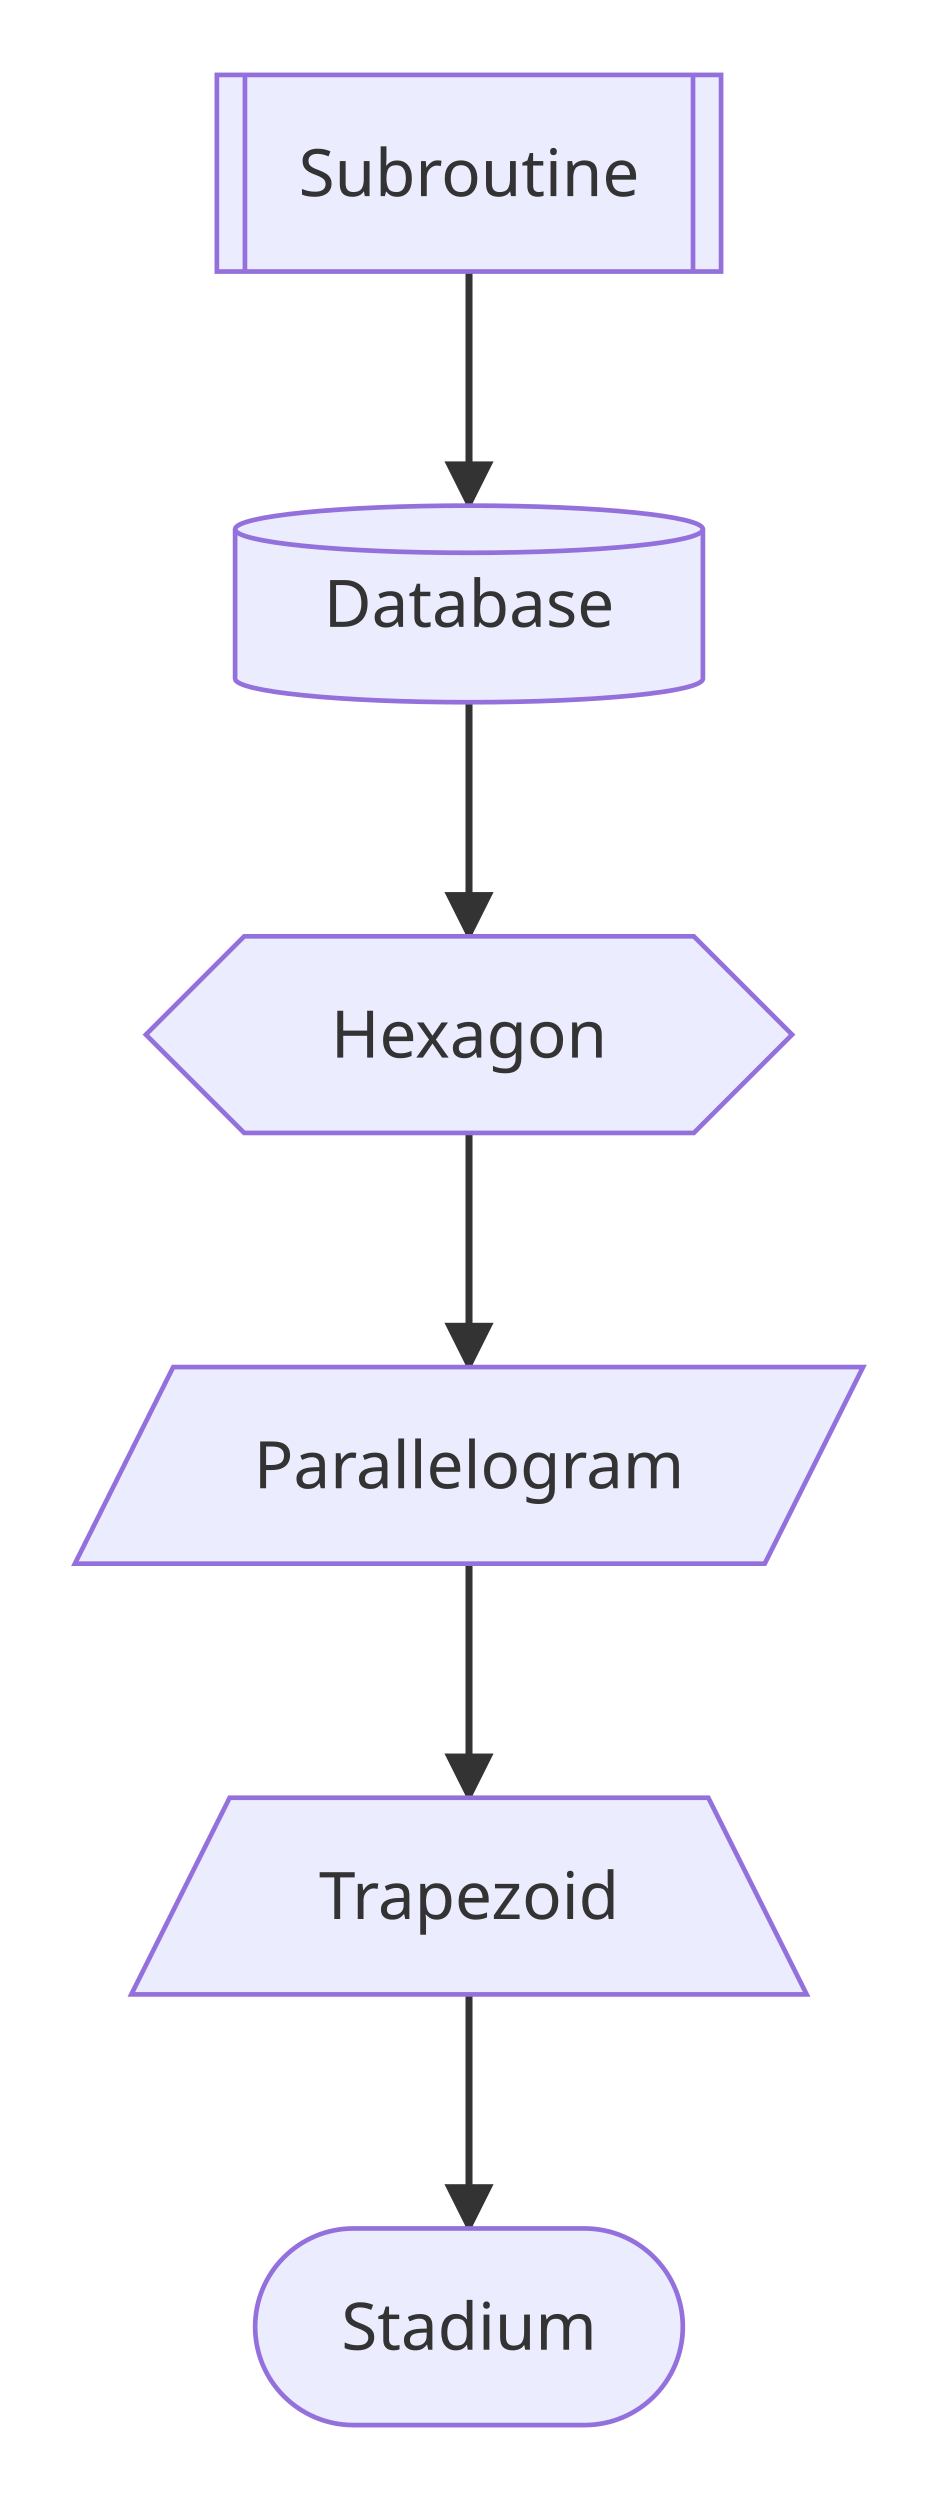
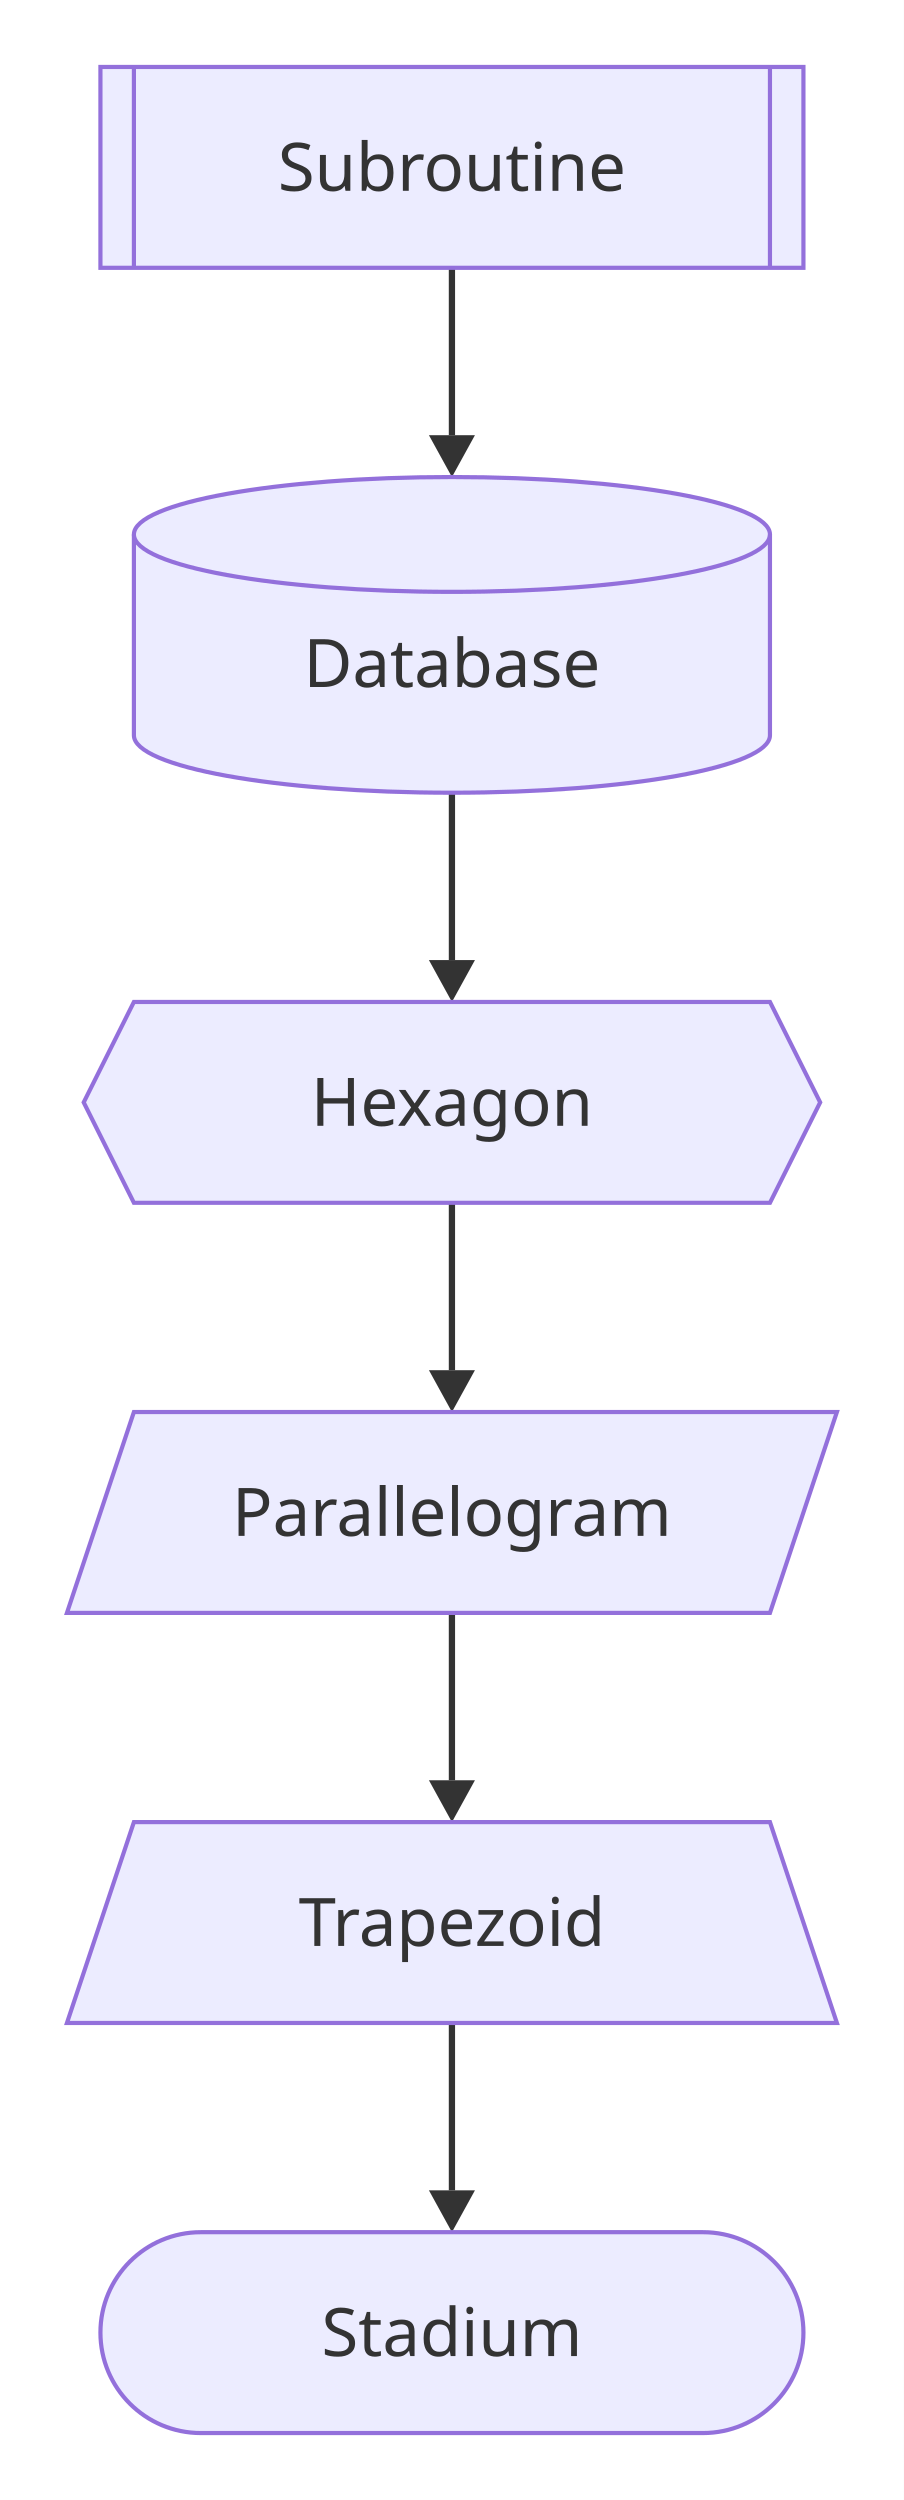
- <svg xmlns="http://www.w3.org/2000/svg" role="img" width="200.35" height="534" viewBox="0 0 200.35 534" font-family="sans-serif" font-size="14">
+ <svg xmlns="http://www.w3.org/2000/svg" role="img" width="216" height="597.44" viewBox="0 0 216 597.44" font-family="sans-serif" font-size="16">
  <defs>
-     <marker id="arrow" viewBox="0 0 10 10" refX="9" refY="5" markerWidth="7" markerHeight="7" orient="auto-start-reverse">
-       <path d="M0,0 L10,5 L0,10 z" fill="#333333" />
+     <marker id="m1r80sw2-arrow-0" viewBox="0 0 10 11" refX="0" refY="5.5" markerUnits="userSpaceOnUse" markerWidth="10" markerHeight="11" orient="auto-start-reverse">
+       <path d="M0,0 L10,5.5 L0,11 z" fill="#333333" />
    </marker>
  </defs>
  <rect width="100%" height="100%" fill="#ffffff" />
  <g transform="translate(16,16)">
-     <path d="M84.18,42 L84.18,92" fill="none" stroke="#333333" stroke-width="1.5" marker-end="url(#arrow)" />
-     <path d="M84.18,134 L84.18,184" fill="none" stroke="#333333" stroke-width="1.5" marker-end="url(#arrow)" />
-     <path d="M84.18,226 L84.18,276" fill="none" stroke="#333333" stroke-width="1.5" marker-end="url(#arrow)" />
-     <path d="M84.18,318 L84.18,368" fill="none" stroke="#333333" stroke-width="1.5" marker-end="url(#arrow)" />
-     <path d="M84.18,410 L84.18,460" fill="none" stroke="#333333" stroke-width="1.5" marker-end="url(#arrow)" />
-     <rect x="30.32" y="0" width="107.7" height="42" fill="#ECECFF" stroke="#9370DB" />
-     <line x1="36.32" y1="0" x2="36.32" y2="42" stroke="#9370DB" />
-     <line x1="132.03" y1="0" x2="132.03" y2="42" stroke="#9370DB" />
+     <path d="M92,48 L92,88" fill="none" stroke="#333333" stroke-width="1.5" marker-end="url(#m1r80sw2-arrow-0)" />
+     <path d="M92,173.44 L92,213.44" fill="none" stroke="#333333" stroke-width="1.5" marker-end="url(#m1r80sw2-arrow-0)" />
+     <path d="M92,271.44 L92,311.44" fill="none" stroke="#333333" stroke-width="1.5" marker-end="url(#m1r80sw2-arrow-0)" />
+     <path d="M92,369.44 L92,409.44" fill="none" stroke="#333333" stroke-width="1.5" marker-end="url(#m1r80sw2-arrow-0)" />
+     <path d="M92,467.44 L92,507.44" fill="none" stroke="#333333" stroke-width="1.5" marker-end="url(#m1r80sw2-arrow-0)" />
+     <rect x="8" y="0" width="168" height="48" fill="#ECECFF" stroke="#9370DB" />
+     <path d="M16,0 V48 M168,0 V48" fill="none" stroke="#9370DB" />
    <text fill="#333333" text-anchor="middle">
-       <tspan x="84.18" y="25.9">Subroutine</tspan>
+       <tspan x="92" y="29.6">Subroutine</tspan>
    </text>
-     <path d="M34.22,97.04 L34.22,128.96 A49.96,5.04 0 0 0 134.14,128.96 L134.14,97.04 A49.96,5.04 0 0 0 34.22,97.04 Z" fill="#ECECFF" stroke="#9370DB" />
-     <path d="M34.22,97.04 A49.96,5.04 0 0 0 134.14,97.04" fill="none" stroke="#9370DB" />
+     <path d="M16,111.72 A76,13.72 0 0 1 168,111.72 L168,159.72 A76,13.72 0 0 1 16,159.72 Z" fill="#ECECFF" stroke="#9370DB" />
+     <path d="M16,111.72 A76,13.72 0 0 0 168,111.72" fill="none" stroke="#9370DB" />
    <text fill="#333333" text-anchor="middle">
-       <tspan x="84.18" y="117.9">Database</tspan>
+       <tspan x="92" y="148.18">Database</tspan>
    </text>
-     <polygon points="15.16,205 36.16,184 132.19,184 153.19,205 132.19,226 36.16,226" fill="#ECECFF" stroke="#9370DB" />
+     <polygon points="4,247.44 16,223.44 168,223.44 180,247.44 168,271.44 16,271.44" fill="#ECECFF" stroke="#9370DB" />
    <text fill="#333333" text-anchor="middle">
-       <tspan x="84.18" y="209.9">Hexagon</tspan>
+       <tspan x="92" y="253.04">Hexagon</tspan>
    </text>
-     <polygon points="21,276 168.35,276 147.35,318 0,318" fill="#ECECFF" stroke="#9370DB" />
+     <polygon points="16,321.44 184,321.44 168,369.44 0,369.44" fill="#ECECFF" stroke="#9370DB" />
    <text fill="#333333" text-anchor="middle">
-       <tspan x="84.18" y="301.9">Parallelogram</tspan>
+       <tspan x="92" y="351.04">Parallelogram</tspan>
    </text>
-     <polygon points="33.05,368 135.3,368 156.3,410 12.05,410" fill="#ECECFF" stroke="#9370DB" />
+     <polygon points="16,419.44 168,419.44 184,467.44 0,467.44" fill="#ECECFF" stroke="#9370DB" />
    <text fill="#333333" text-anchor="middle">
-       <tspan x="84.18" y="393.9">Trapezoid</tspan>
+       <tspan x="92" y="449.04">Trapezoid</tspan>
    </text>
-     <rect x="38.5" y="460" width="91.35" height="42" rx="21" fill="#ECECFF" stroke="#9370DB" />
+     <rect x="8" y="517.44" width="168" height="48" rx="24" fill="#ECECFF" stroke="#9370DB" />
    <text fill="#333333" text-anchor="middle">
-       <tspan x="84.18" y="485.9">Stadium</tspan>
+       <tspan x="92" y="547.04">Stadium</tspan>
    </text>
  </g>
</svg>
